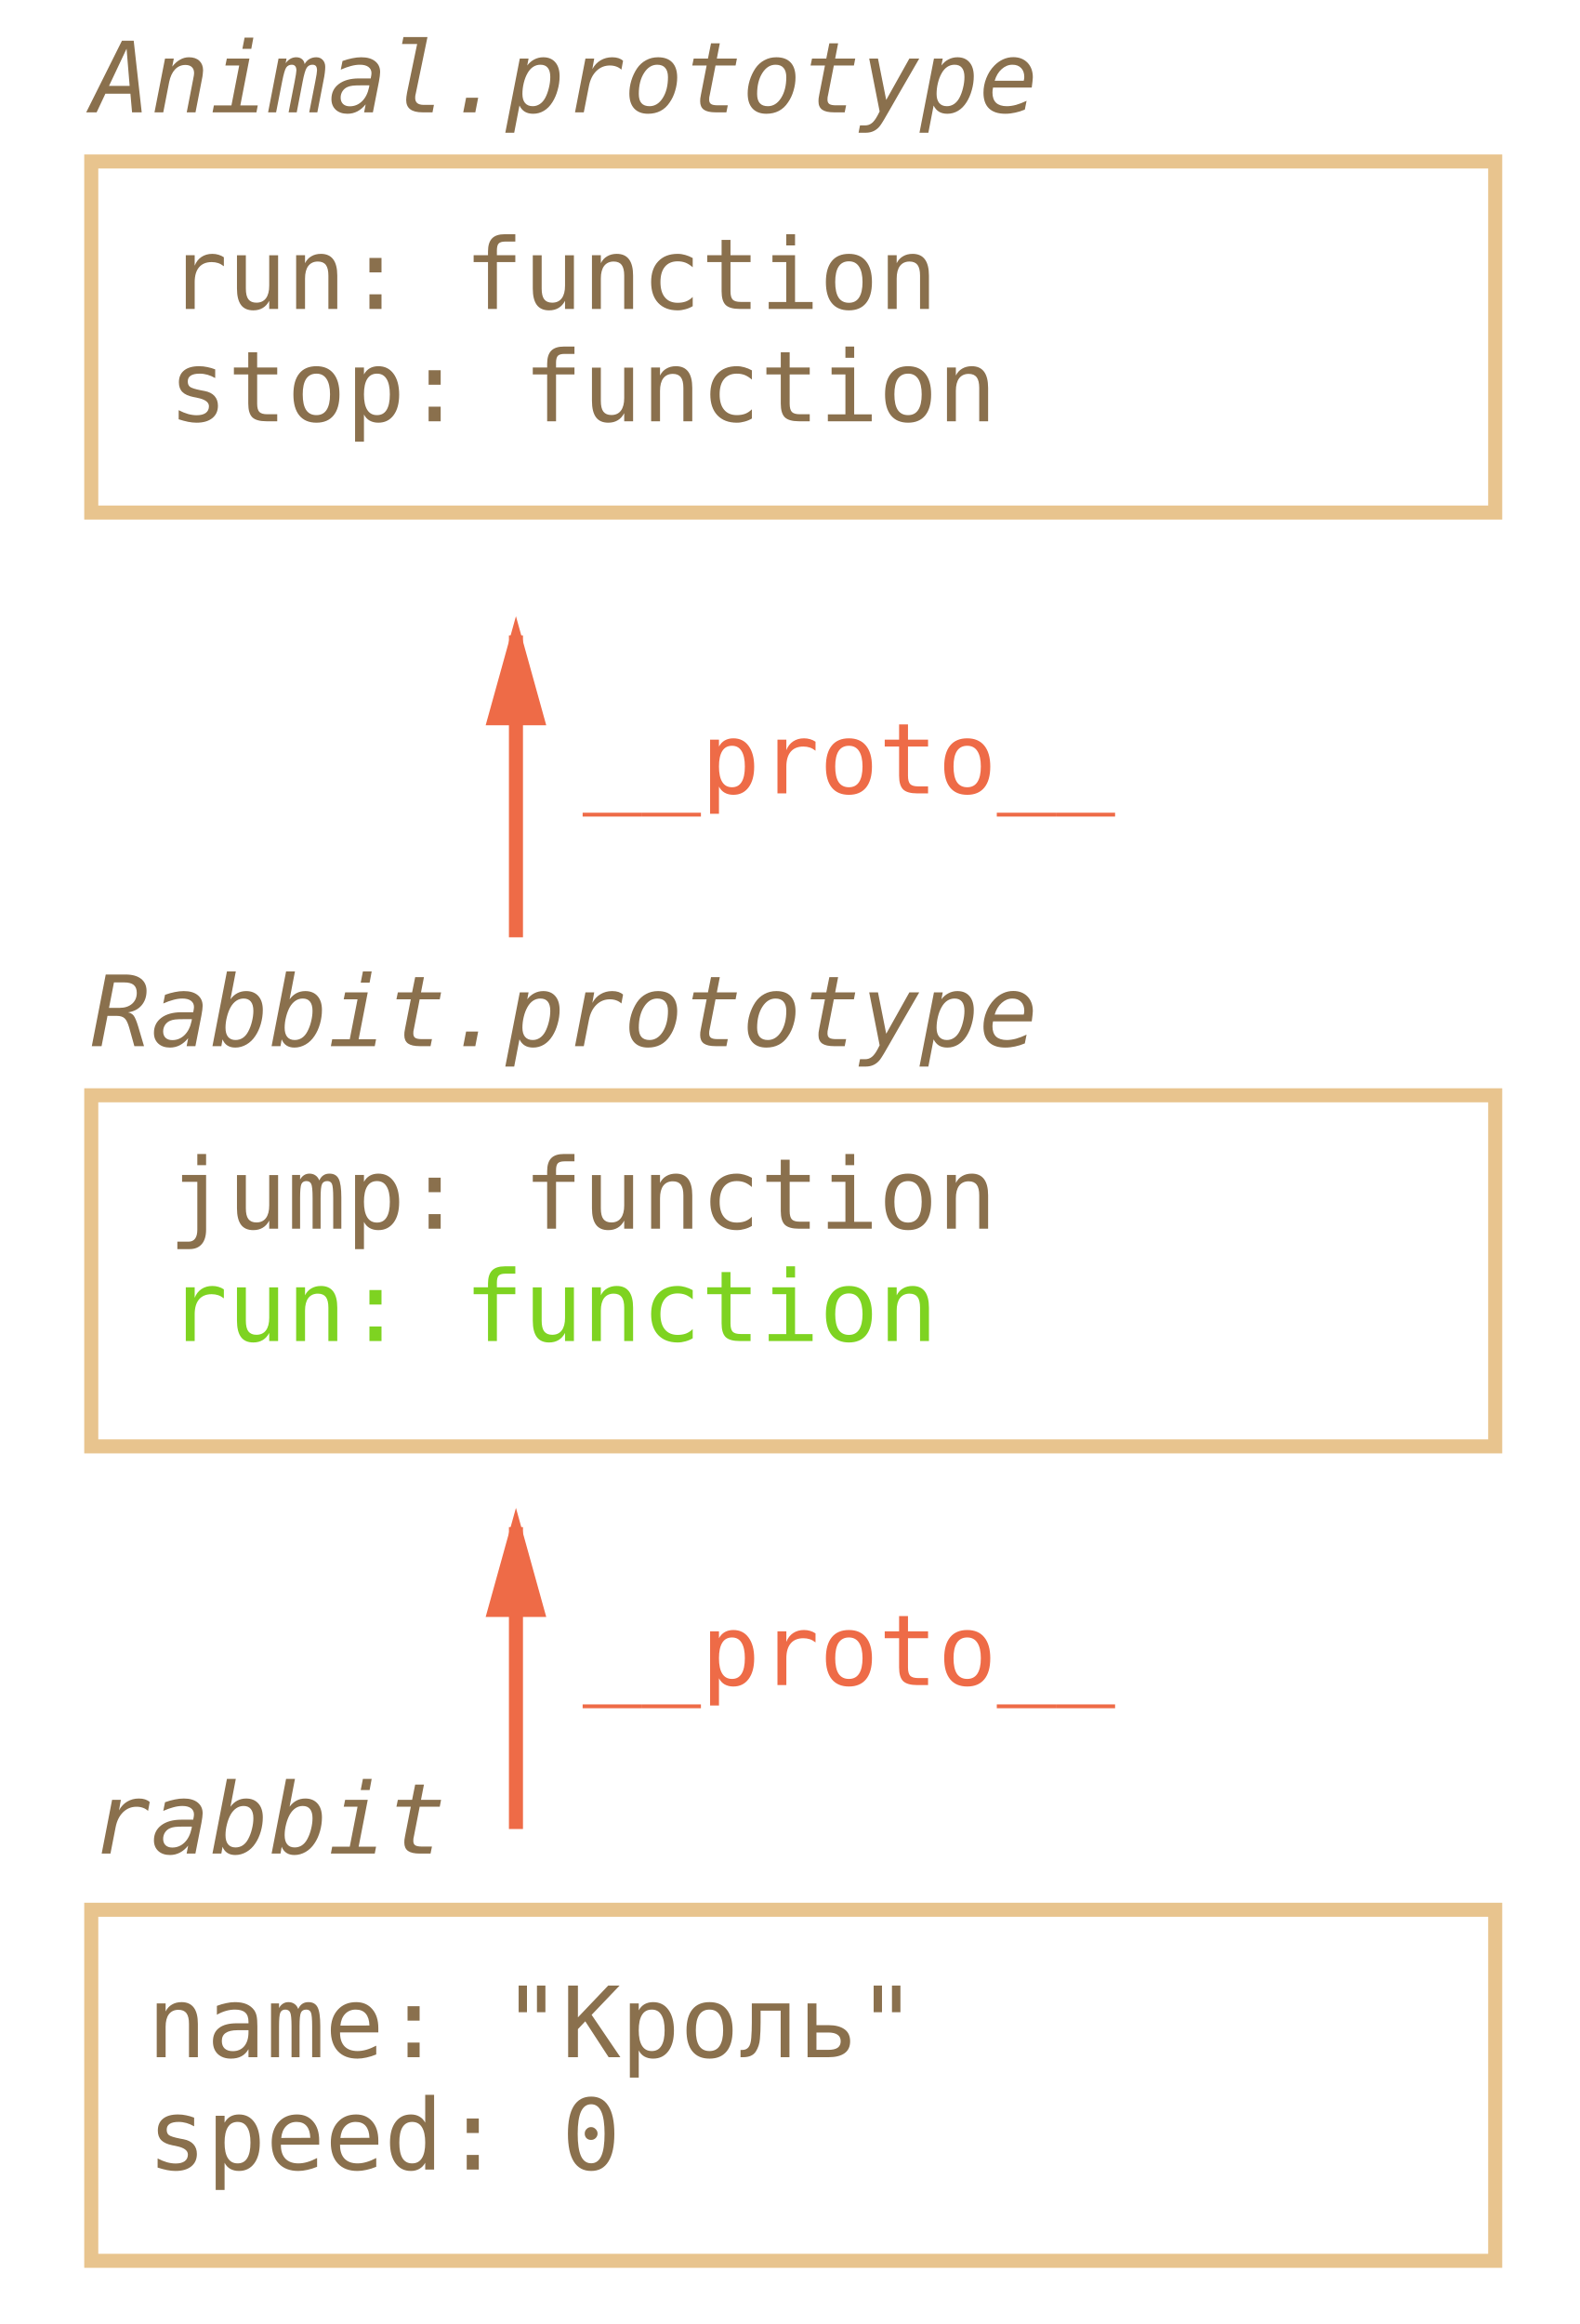
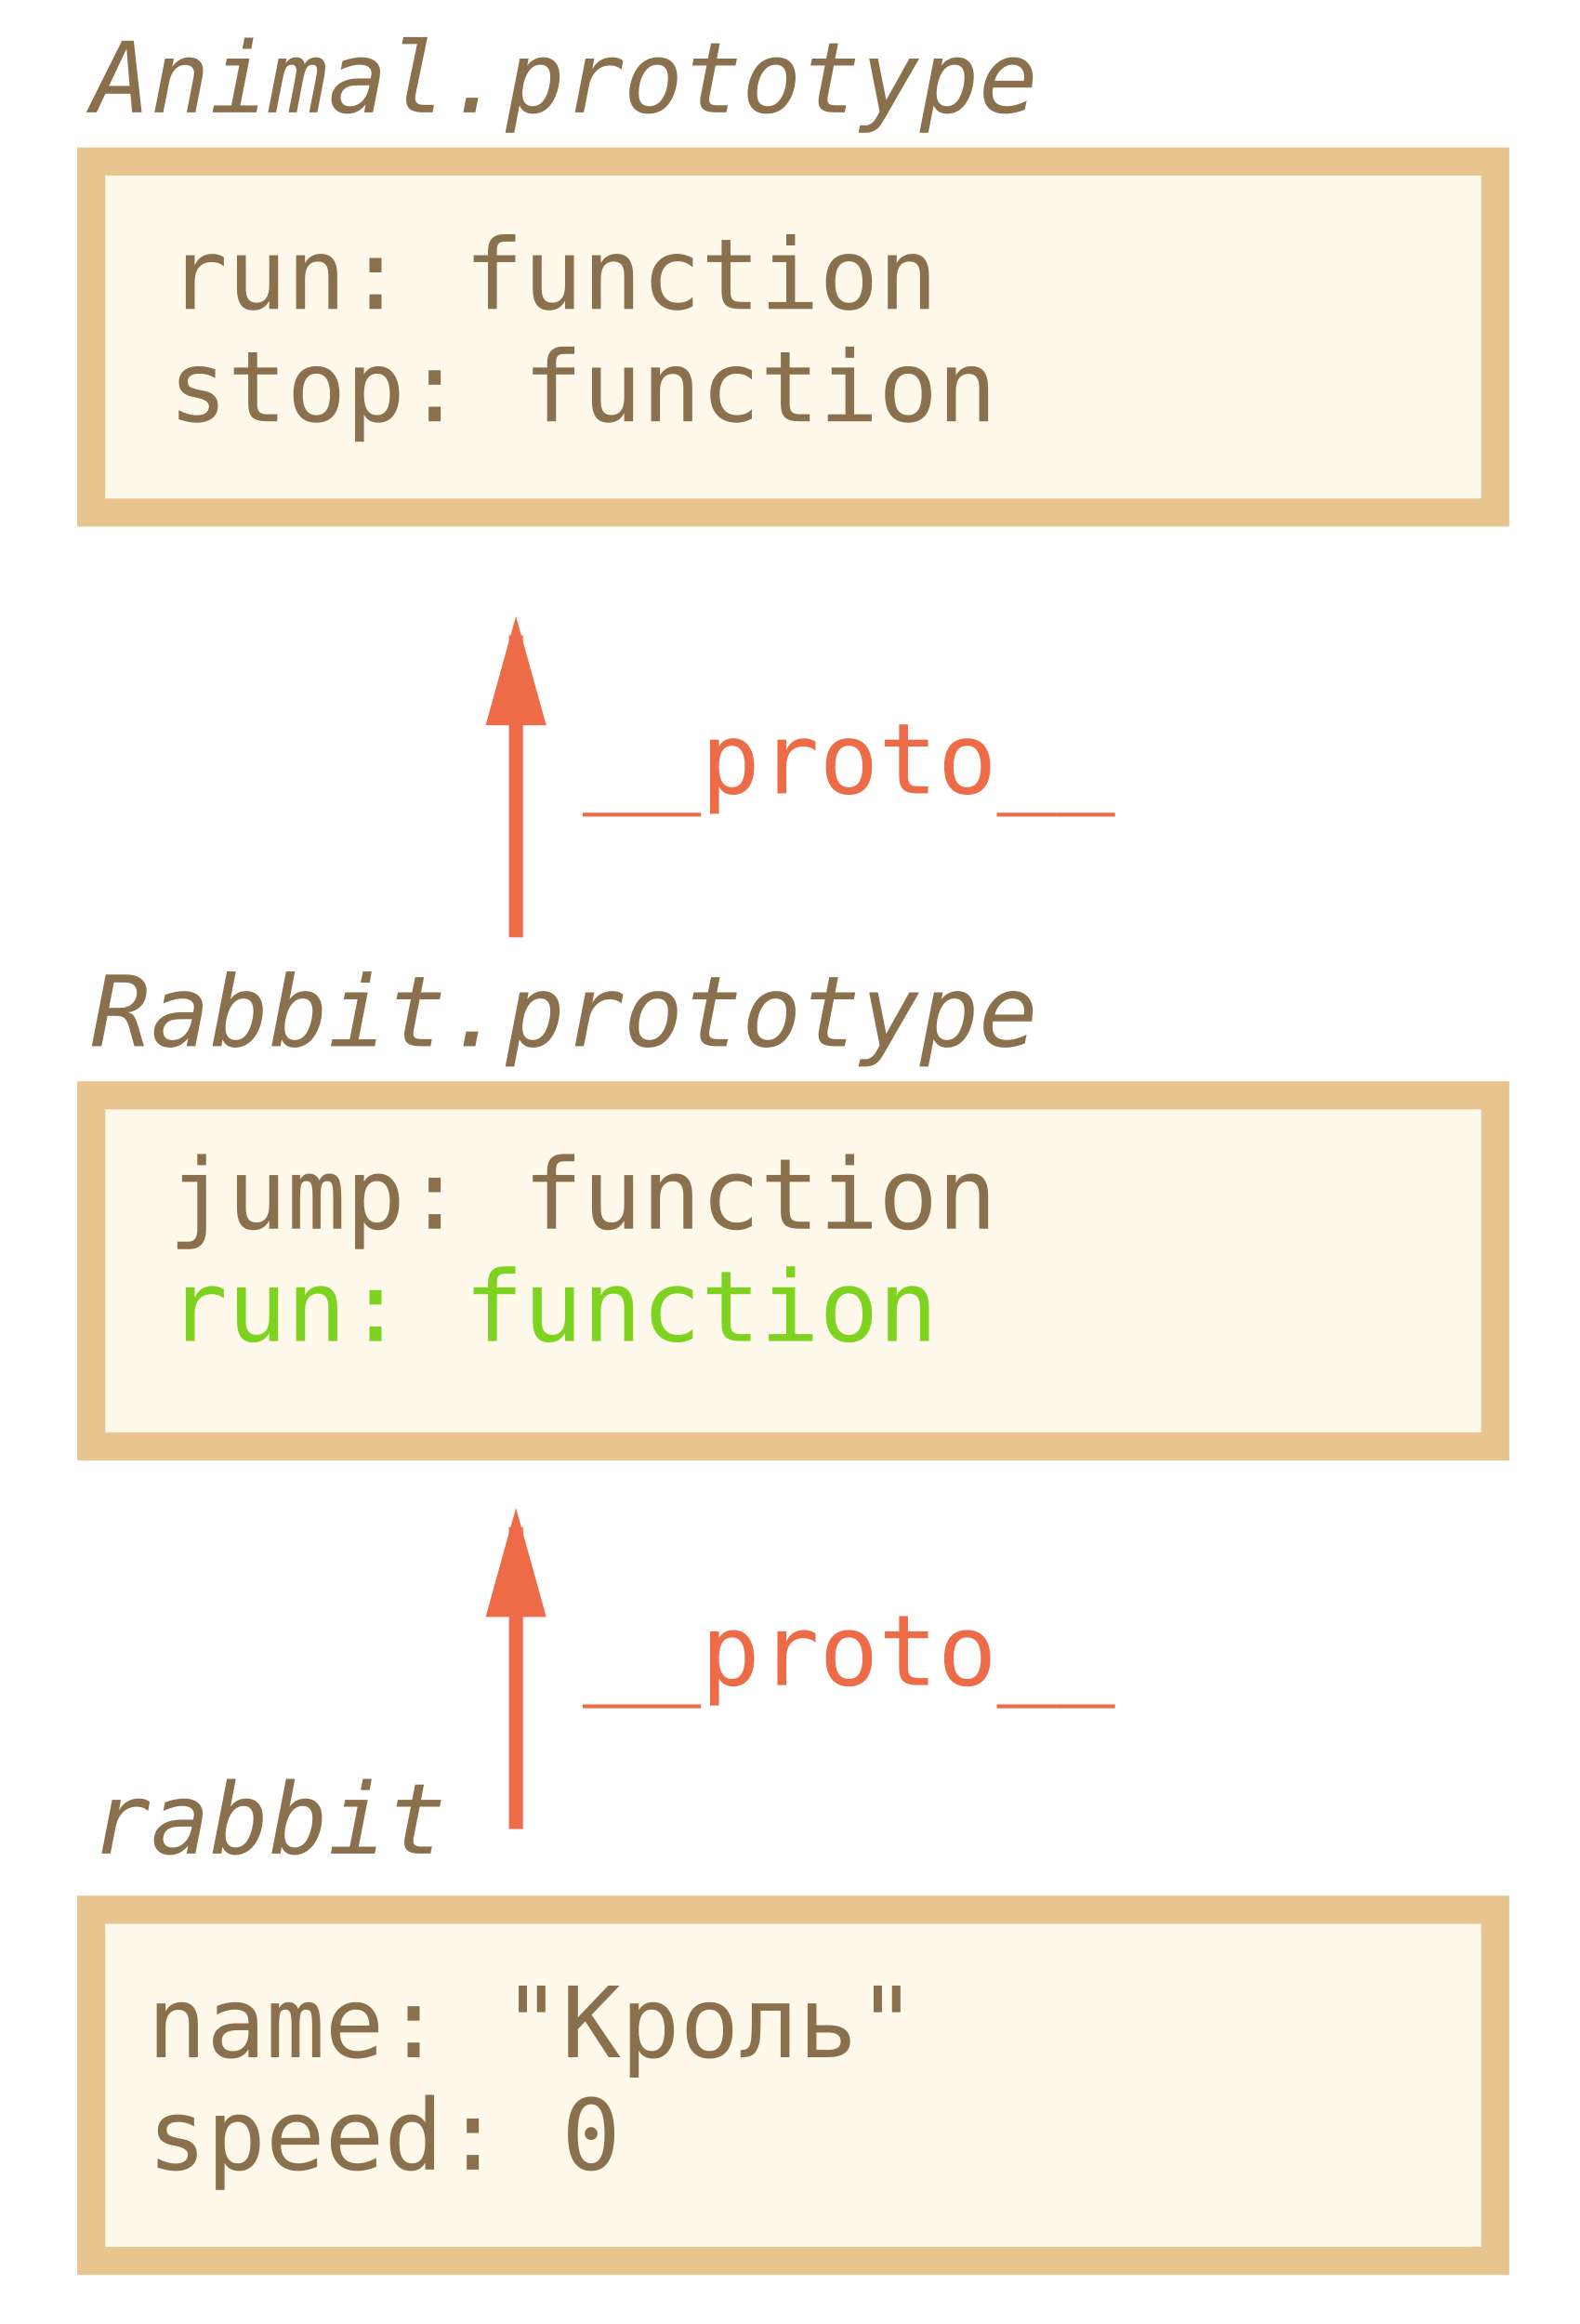
<svg xmlns="http://www.w3.org/2000/svg" width="225px" height="331px" viewBox="0 0 225 331" version="1.1">
  <defs />
  <g id="combined" stroke="none" stroke-width="1" fill="none" fill-rule="evenodd">
    <g id="class-inheritance-rabbit-run-animal.svg">
-       <rect id="Rectangle-1" stroke="#E8C48E" stroke-width="2" x="13" y="156" width="200" height="50" />
+       <rect id="Rectangle-1" stroke="#E8C48E" stroke-width="4" fill="#FFF9EB" x="13" y="156" width="200" height="50" />
      <text id="jump:-function" font-family="Consolas" font-size="14" font-weight="normal">
        <tspan x="24" y="175" fill="#8A704D">jump: function</tspan>
        <tspan x="131.762" y="175" fill="#999647" />
        <tspan x="24" y="191" fill="#7ED321">run: function</tspan>
      </text>
      <text id="Rabbit.prototype" font-family="Consolas" font-size="14" font-style="italic" font-weight="normal" fill="#8A704D">
        <tspan x="13" y="149">Rabbit.prototype</tspan>
      </text>
      <text id="rabbit" font-family="Consolas" font-size="14" font-style="italic" font-weight="normal" fill="#8A704D">
        <tspan x="13" y="264">rabbit</tspan>
      </text>
-       <rect id="Rectangle-1" stroke="#E8C48E" stroke-width="2" x="13" y="23" width="200" height="50" />
+       <rect id="Rectangle-1" stroke="#E8C48E" stroke-width="4" fill="#FFF9EB" x="13" y="23" width="200" height="50" />
      <text id="run:-function" font-family="Consolas" font-size="14" font-weight="normal" fill="#8A704D">
        <tspan x="24" y="44">run: function</tspan>
        <tspan x="24" y="60">stop: function</tspan>
      </text>
      <text id="Animal.prototype" font-family="Consolas" font-size="14" font-style="italic" font-weight="normal" fill="#8A704D">
        <tspan x="13" y="16">Animal.prototype</tspan>
      </text>
-       <rect id="Rectangle-1" stroke="#E8C48E" stroke-width="2" x="13" y="272" width="200" height="50" />
+       <rect id="Rectangle-1" stroke="#E8C48E" stroke-width="4" fill="#FFF9EB" x="13" y="272" width="200" height="50" />
      <path d="M73.5,259.5 L73.5,218.5" id="Line" stroke="#EE6B47" stroke-width="2" stroke-linecap="square" fill="#EE6B47" />
      <path id="Line-decoration-1" d="M73.5,218.5 C72.45,222.28 71.55,225.52 70.5,229.3 C72.6,229.3 74.4,229.3 76.5,229.3 C75.45,225.52 74.55,222.28 73.5,218.5 C73.5,218.5 73.5,218.5 73.5,218.5 Z" stroke="#EE6B47" stroke-width="2" stroke-linecap="square" fill="#EE6B47" />
      <text id="__proto__" font-family="Consolas" font-size="14" font-weight="normal" fill="#EE6B47">
        <tspan x="83" y="240">__proto__</tspan>
      </text>
      <path d="M73.5,132.5 L73.5,91.5" id="Line-2" stroke="#EE6B47" stroke-width="2" stroke-linecap="square" fill="#EE6B47" />
      <path id="Line-2-decoration-1" d="M73.5,91.5 C72.45,95.28 71.55,98.52 70.5,102.3 C72.6,102.3 74.4,102.3 76.5,102.3 C75.45,98.52 74.55,95.28 73.5,91.5 C73.5,91.5 73.5,91.5 73.5,91.5 Z" stroke="#EE6B47" stroke-width="2" stroke-linecap="square" fill="#EE6B47" />
      <text id="__proto__-2" font-family="Consolas" font-size="14" font-weight="normal" fill="#EE6B47">
        <tspan x="83" y="113">__proto__</tspan>
      </text>
      <text id="name:-&quot;Кроль&quot;" font-family="Consolas" font-size="14" font-weight="normal" fill="#8A704D">
        <tspan x="21" y="293">name: "Кроль"</tspan>
        <tspan x="21" y="309">speed: 0</tspan>
      </text>
    </g>
  </g>
</svg>
